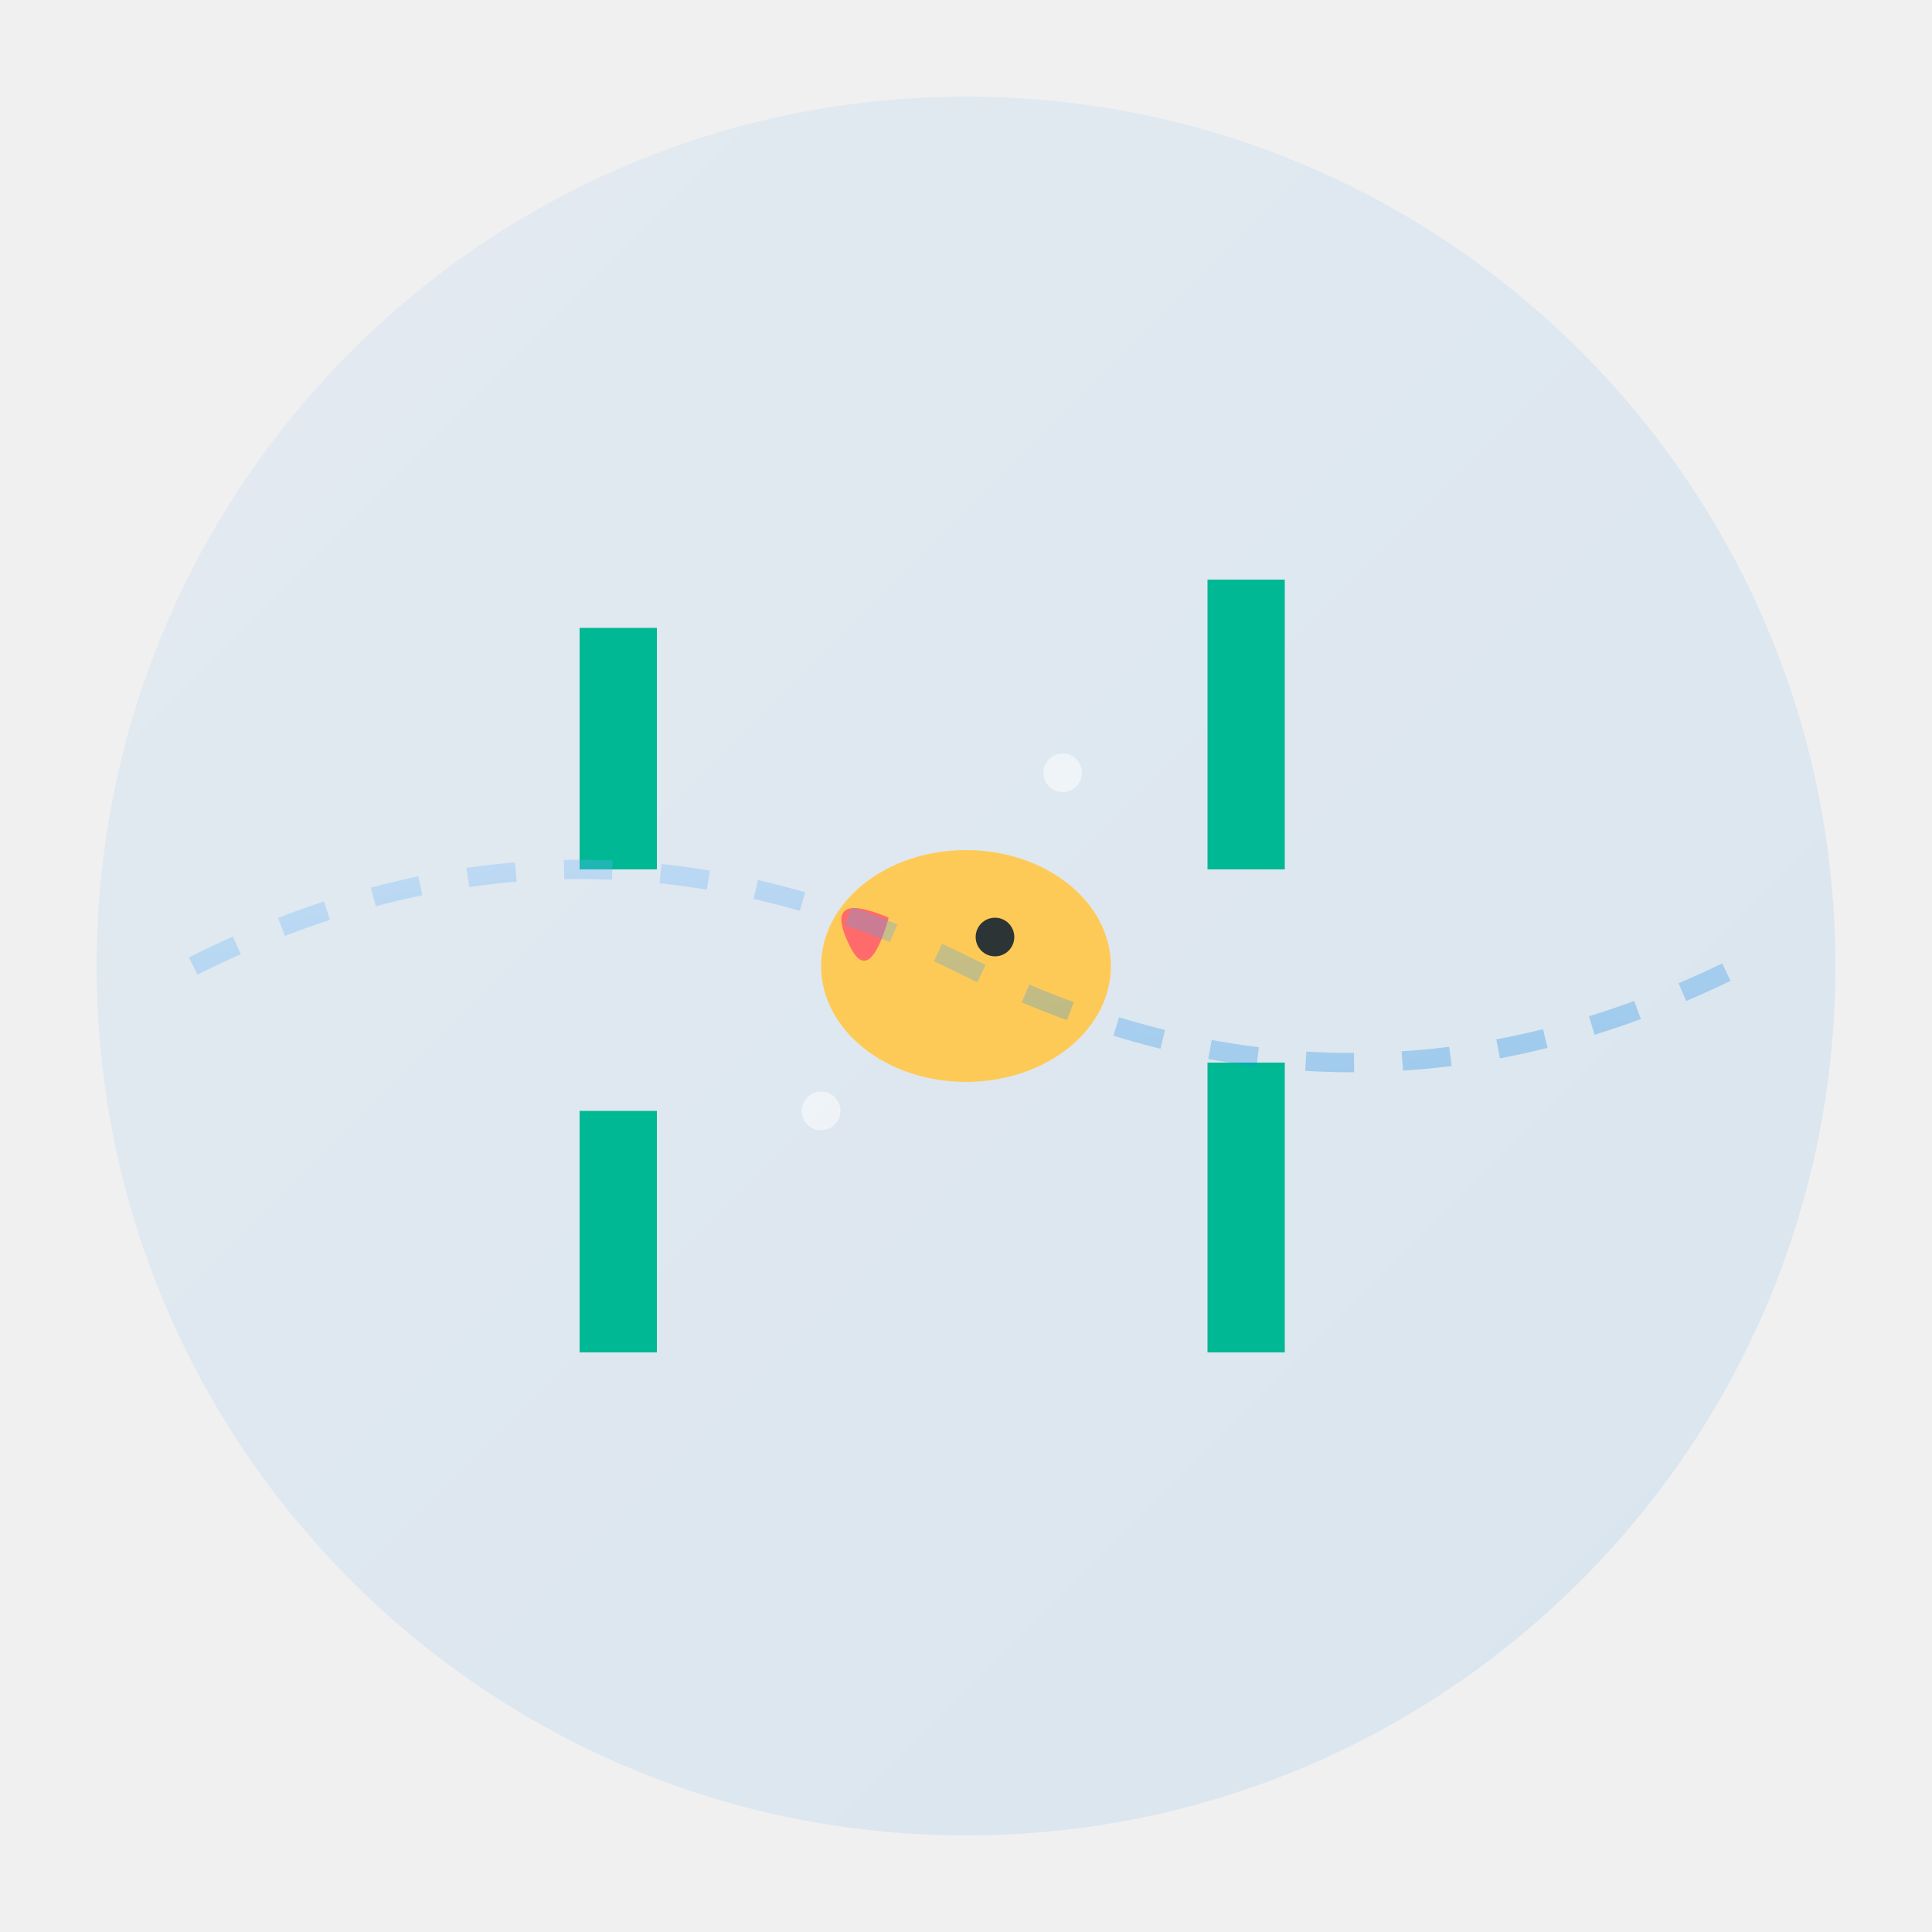
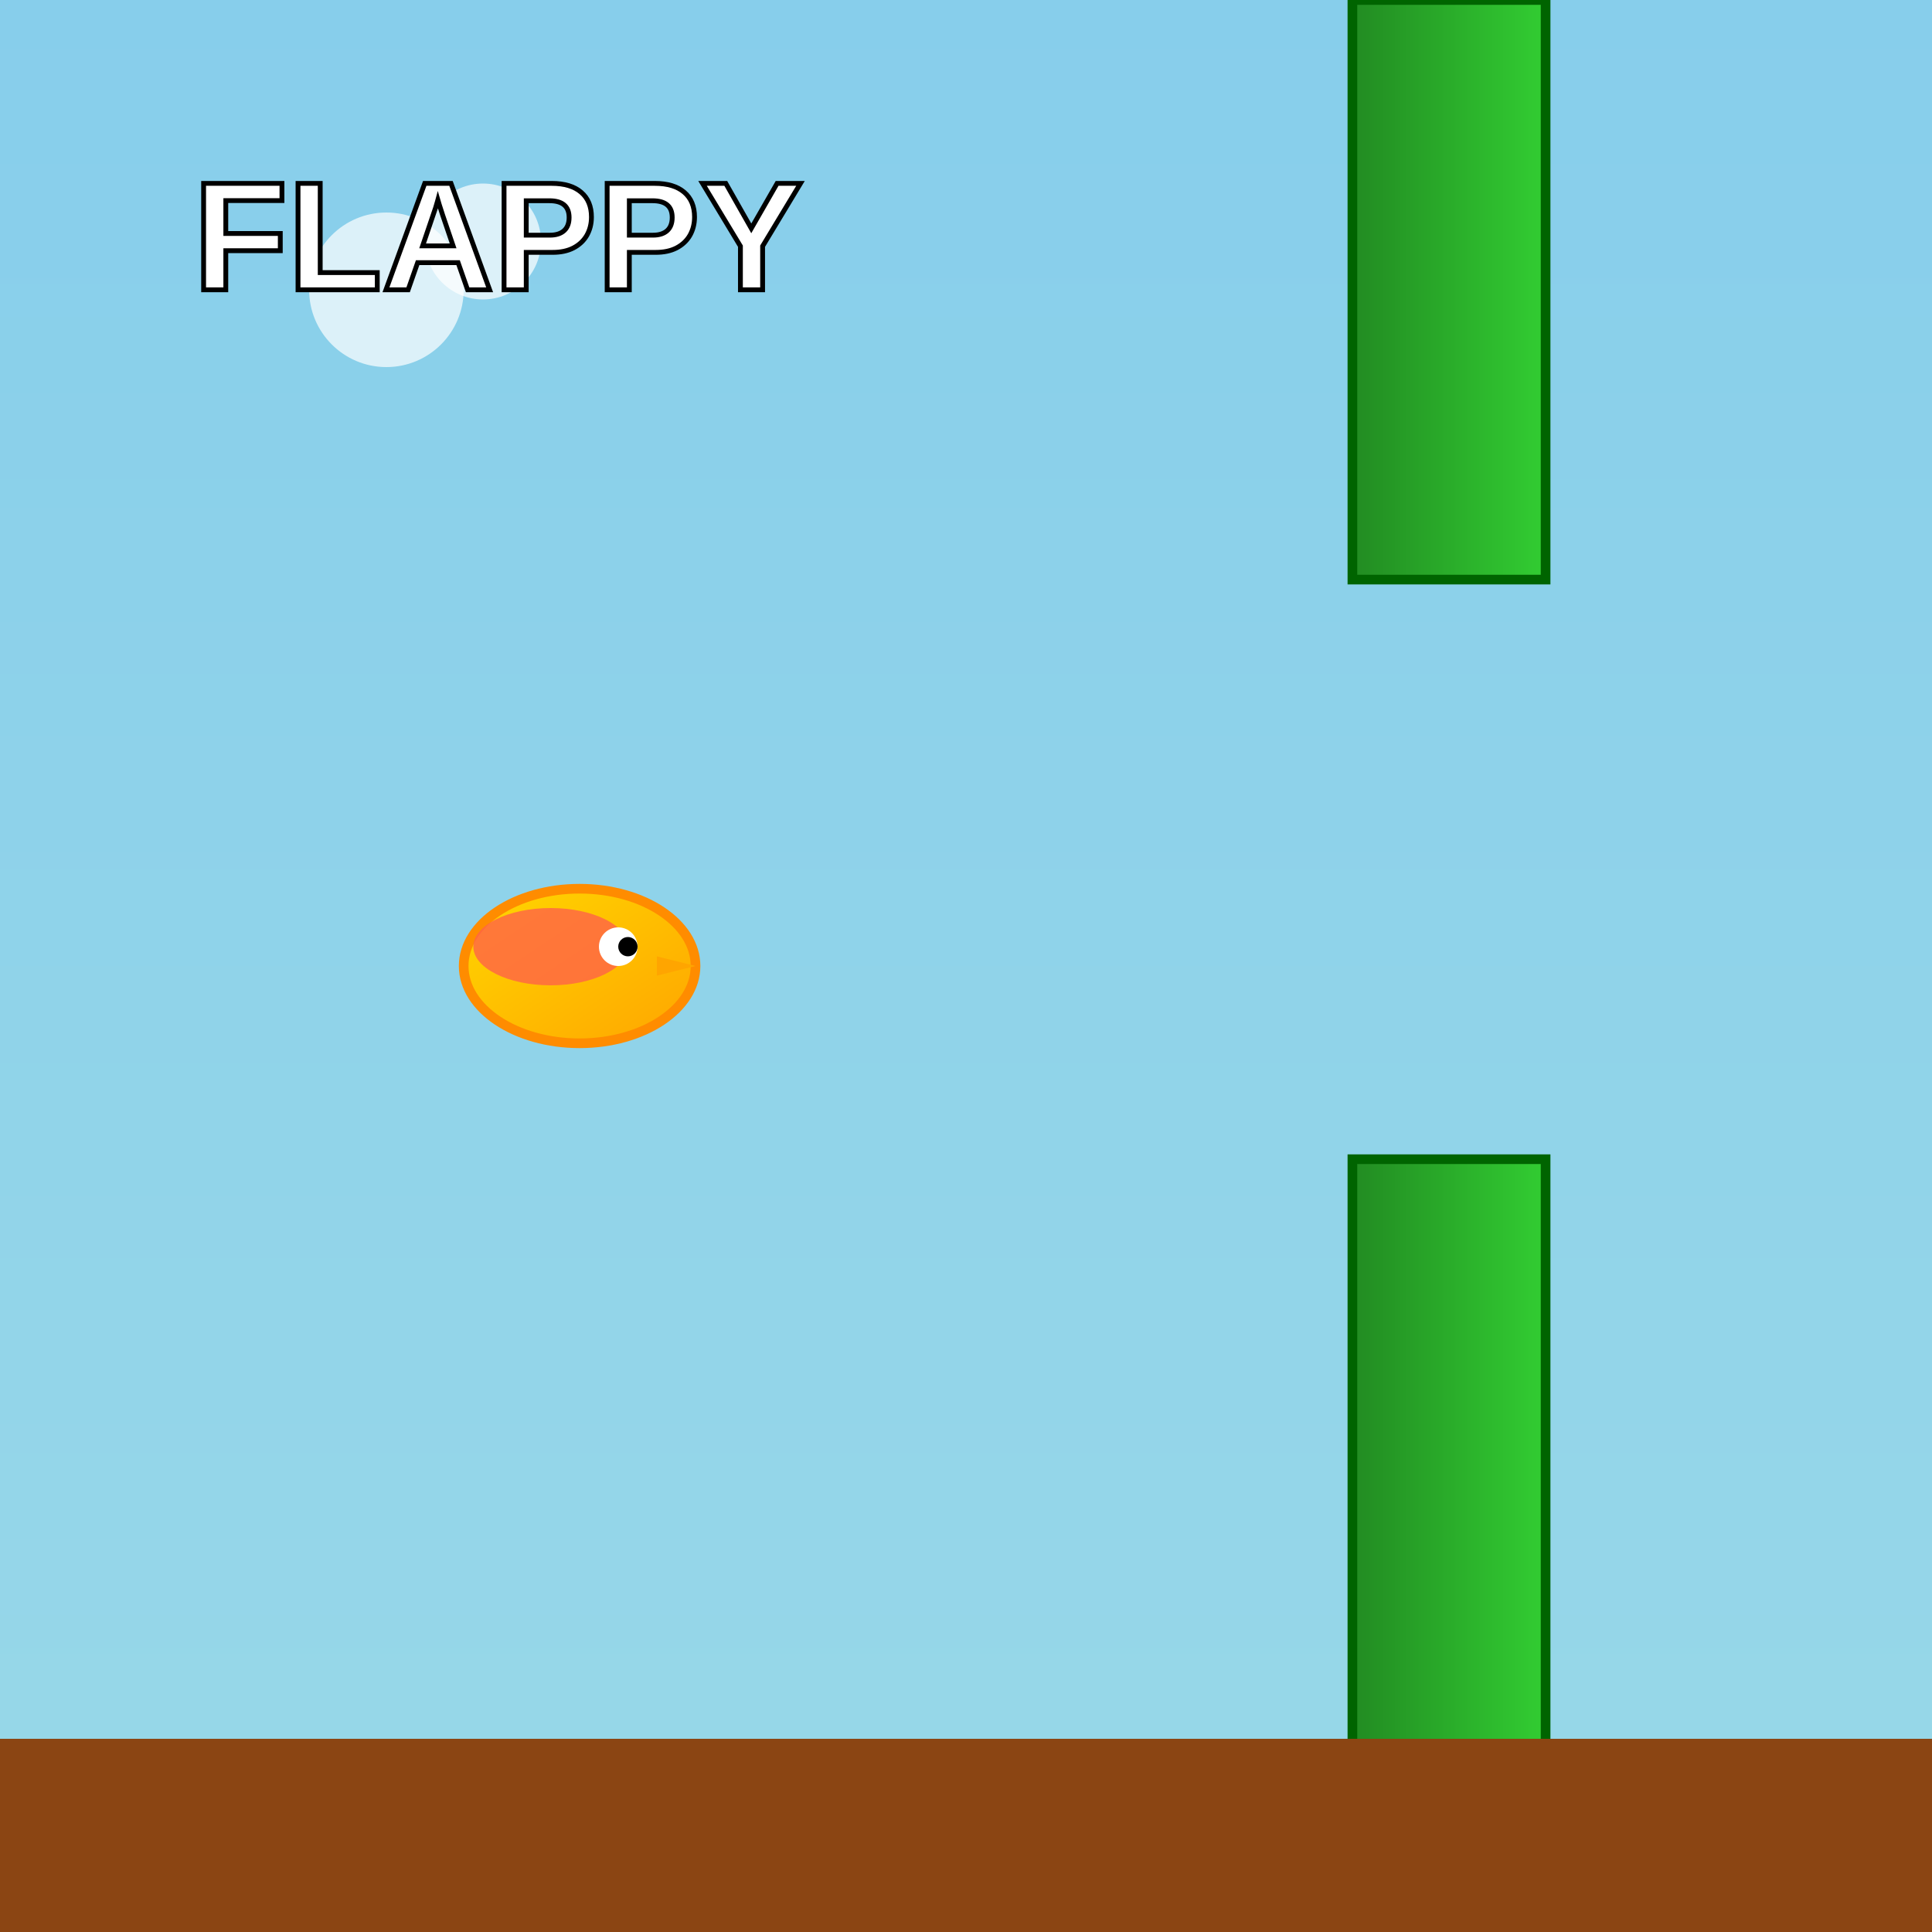
<svg xmlns="http://www.w3.org/2000/svg" viewBox="0 0 200 200">
  <defs>
-     <linearGradient id="flappyGradient" x1="0%" y1="0%" x2="100%" y2="100%">
-       <stop offset="0%" style="stop-color:#74b9ff;stop-opacity:1" />
-       <stop offset="100%" style="stop-color:#0984e3;stop-opacity:1" />
+     <linearGradient id="skyGradient" x1="0%" y1="0%" x2="0%" y2="100%">
+       <stop offset="0%" style="stop-color:#87CEEB;stop-opacity:1" />
+       <stop offset="100%" style="stop-color:#98D8E8;stop-opacity:1" />
+     </linearGradient>
+     <linearGradient id="birdGradient" x1="0%" y1="0%" x2="100%" y2="100%">
+       <stop offset="0%" style="stop-color:#FFD700;stop-opacity:1" />
+       <stop offset="100%" style="stop-color:#FFA500;stop-opacity:1" />
+     </linearGradient>
+     <linearGradient id="pipeGradient" x1="0%" y1="0%" x2="100%" y2="0%">
+       <stop offset="0%" style="stop-color:#228B22;stop-opacity:1" />
+       <stop offset="100%" style="stop-color:#32CD32;stop-opacity:1" />
    </linearGradient>
  </defs>
-   <circle cx="100" cy="100" r="90" fill="url(#flappyGradient)" opacity="0.1" />
-   <g transform="translate(100,100)">
-     <ellipse cx="0" cy="0" rx="15" ry="12" fill="#feca57">
-       <animateTransform attributeName="transform" type="translate" values="0,0; 0,-5; 0,5; 0,0" dur="1.5s" repeatCount="indefinite" />
+   <rect width="200" height="200" fill="url(#skyGradient)" />
+   <circle cx="40" cy="30" r="8" fill="white" opacity="0.7">
+     <animateTransform attributeName="transform" type="translate" values="0,0; 220,0; 0,0" dur="8s" repeatCount="indefinite" />
+   </circle>
+   <circle cx="50" cy="25" r="6" fill="white" opacity="0.7">
+     <animateTransform attributeName="transform" type="translate" values="0,0; 220,0; 0,0" dur="8s" repeatCount="indefinite" />
+   </circle>
+   <rect x="140" y="0" width="20" height="60" fill="url(#pipeGradient)" stroke="#006400" stroke-width="1" />
+   <rect x="140" y="120" width="20" height="80" fill="url(#pipeGradient)" stroke="#006400" stroke-width="1" />
+   <g transform="translate(60, 100)">
+     <animateTransform attributeName="transform" type="translate" values="60,100; 60,90; 60,100; 60,110; 60,100" dur="1s" repeatCount="indefinite" />
+     <ellipse cx="0" cy="0" rx="12" ry="8" fill="url(#birdGradient)" stroke="#FF8C00" stroke-width="1" />
+     <ellipse cx="-3" cy="-2" rx="8" ry="4" fill="#FF6347" opacity="0.8">
+       <animateTransform attributeName="transform" type="rotate" values="0; -20; 0; 20; 0" dur="0.3s" repeatCount="indefinite" />
    </ellipse>
-     <circle cx="3" cy="-3" r="2" fill="#2d3436" />
-     <path d="M -8 -5 Q -15 -8 -12 -2 Q -10 2 -8 -5" fill="#ff6b6b">
-       <animateTransform attributeName="transform" type="rotate" values="0;-10;10;0" dur="1.5s" repeatCount="indefinite" />
-     </path>
-     <rect x="25" y="-40" width="8" height="30" fill="#00b894" />
-     <rect x="25" y="10" width="8" height="30" fill="#00b894" />
-     <rect x="-40" y="-35" width="8" height="25" fill="#00b894" />
-     <rect x="-40" y="15" width="8" height="25" fill="#00b894" />
-     <g opacity="0.5">
-       <circle cx="10" cy="-20" r="2" fill="#fff">
-         <animate attributeName="opacity" values="0;1;0" dur="2s" repeatCount="indefinite" />
-       </circle>
-       <circle cx="-15" cy="15" r="2" fill="#fff">
-         <animate attributeName="opacity" values="0;1;0" dur="2.5s" repeatCount="indefinite" />
-       </circle>
-     </g>
+     <circle cx="4" cy="-2" r="2" fill="white" />
+     <circle cx="5" cy="-2" r="1" fill="black" />
+     <polygon points="8,-1 12,0 8,1" fill="#FFA500" />
  </g>
-   <path d="M 20 100 Q 60 80 100 100 Q 140 120 180 100" stroke="url(#flappyGradient)" stroke-width="2" fill="none" opacity="0.3" stroke-dasharray="5,5">
-     <animate attributeName="stroke-dashoffset" values="0;10" dur="2s" repeatCount="indefinite" />
-   </path>
+   <rect x="0" y="180" width="200" height="20" fill="#8B4513" />
+   <text x="20" y="30" font-family="Arial, sans-serif" font-size="16" font-weight="bold" fill="white" stroke="black" stroke-width="0.5">FLAPPY</text>
</svg>
